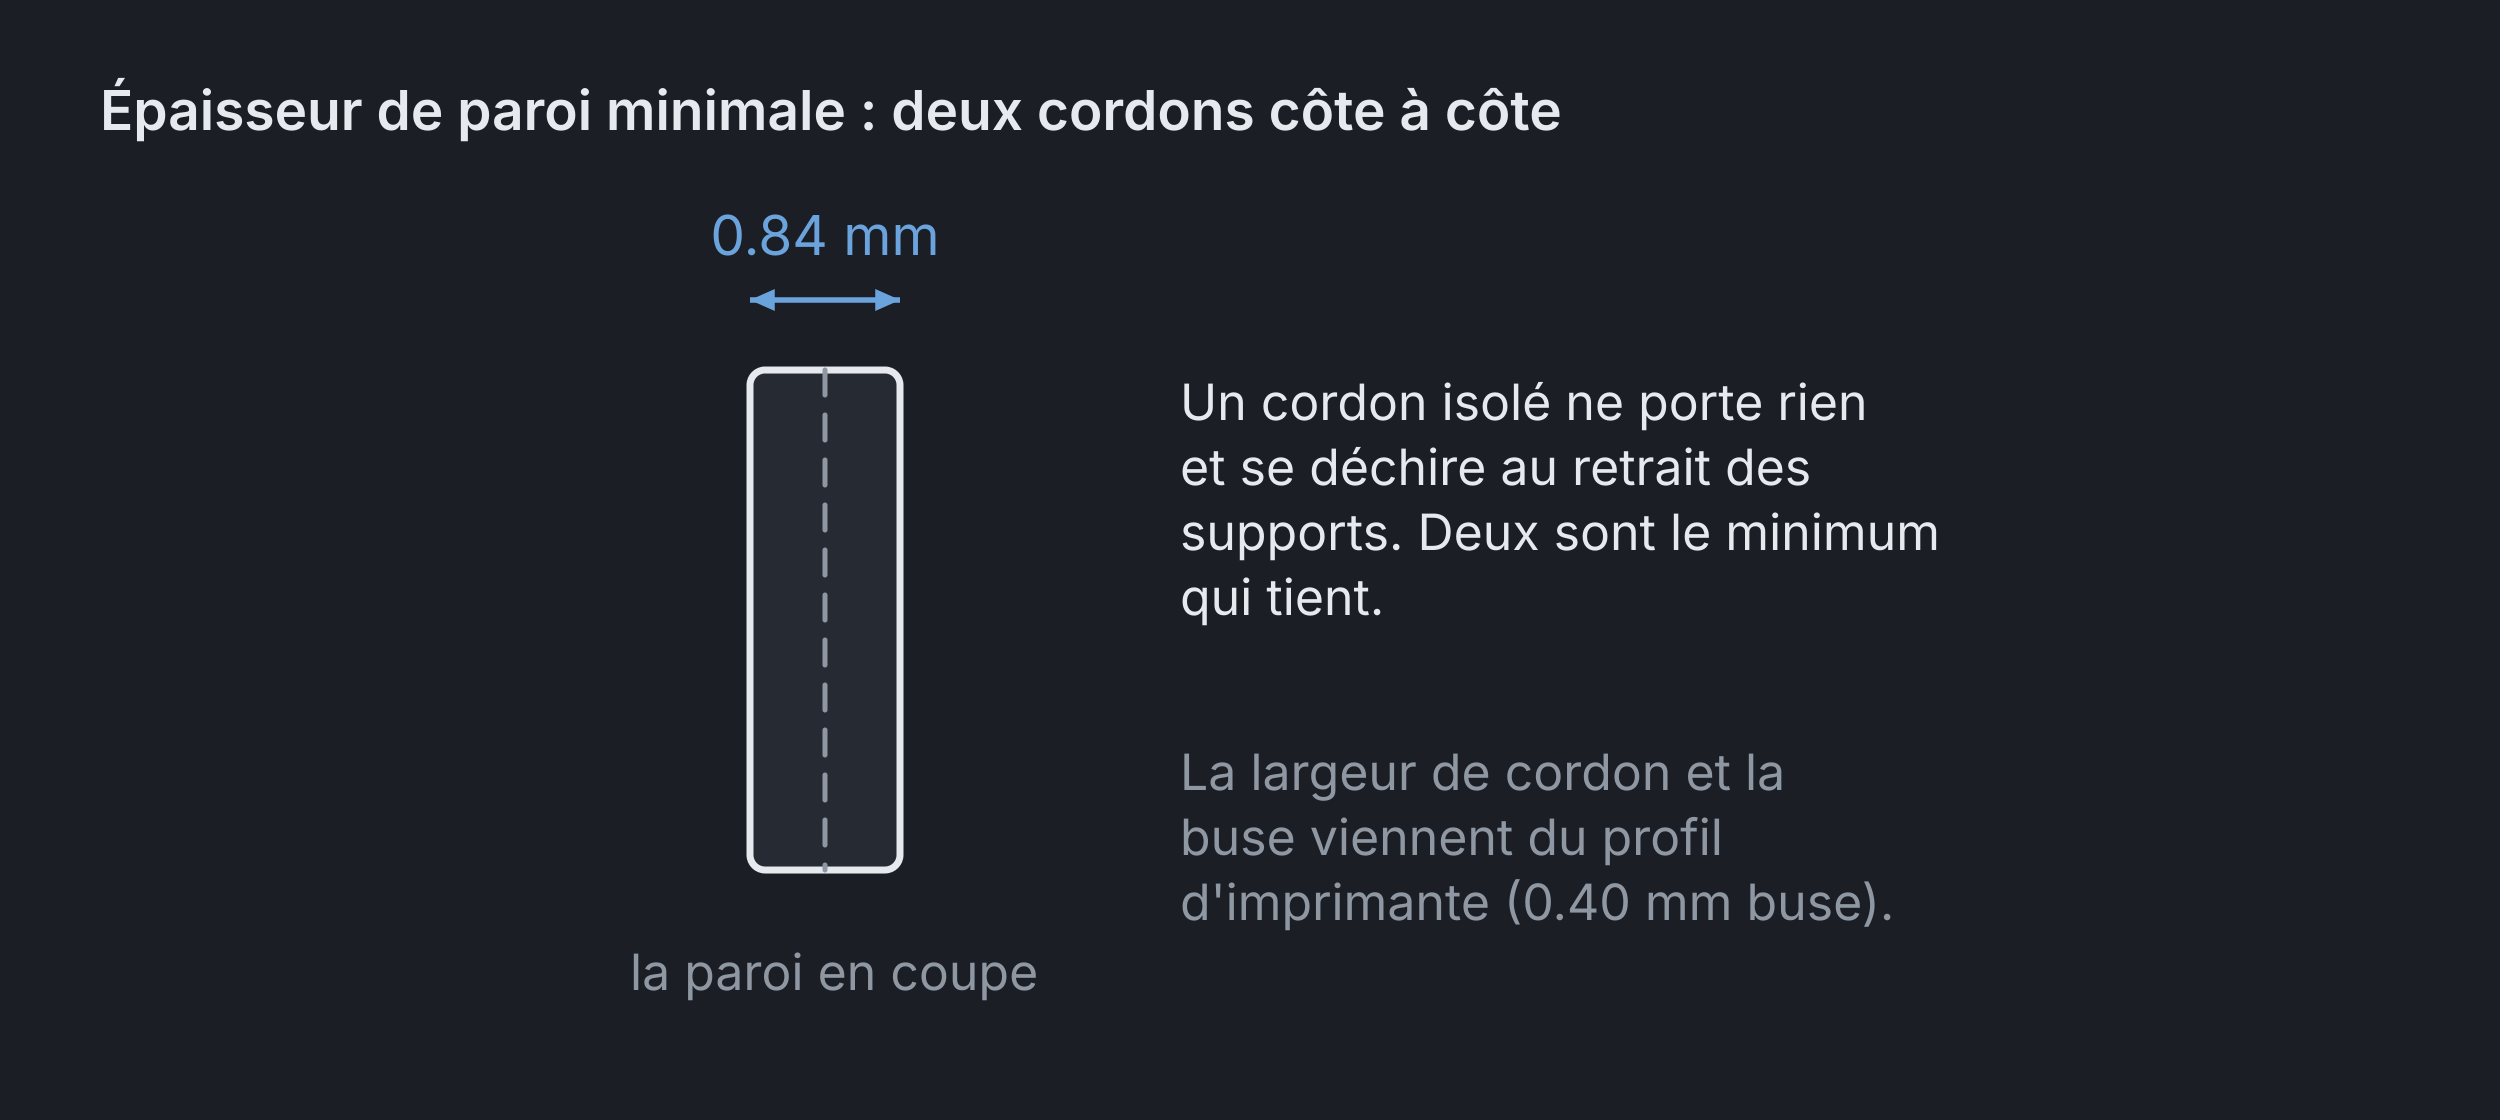
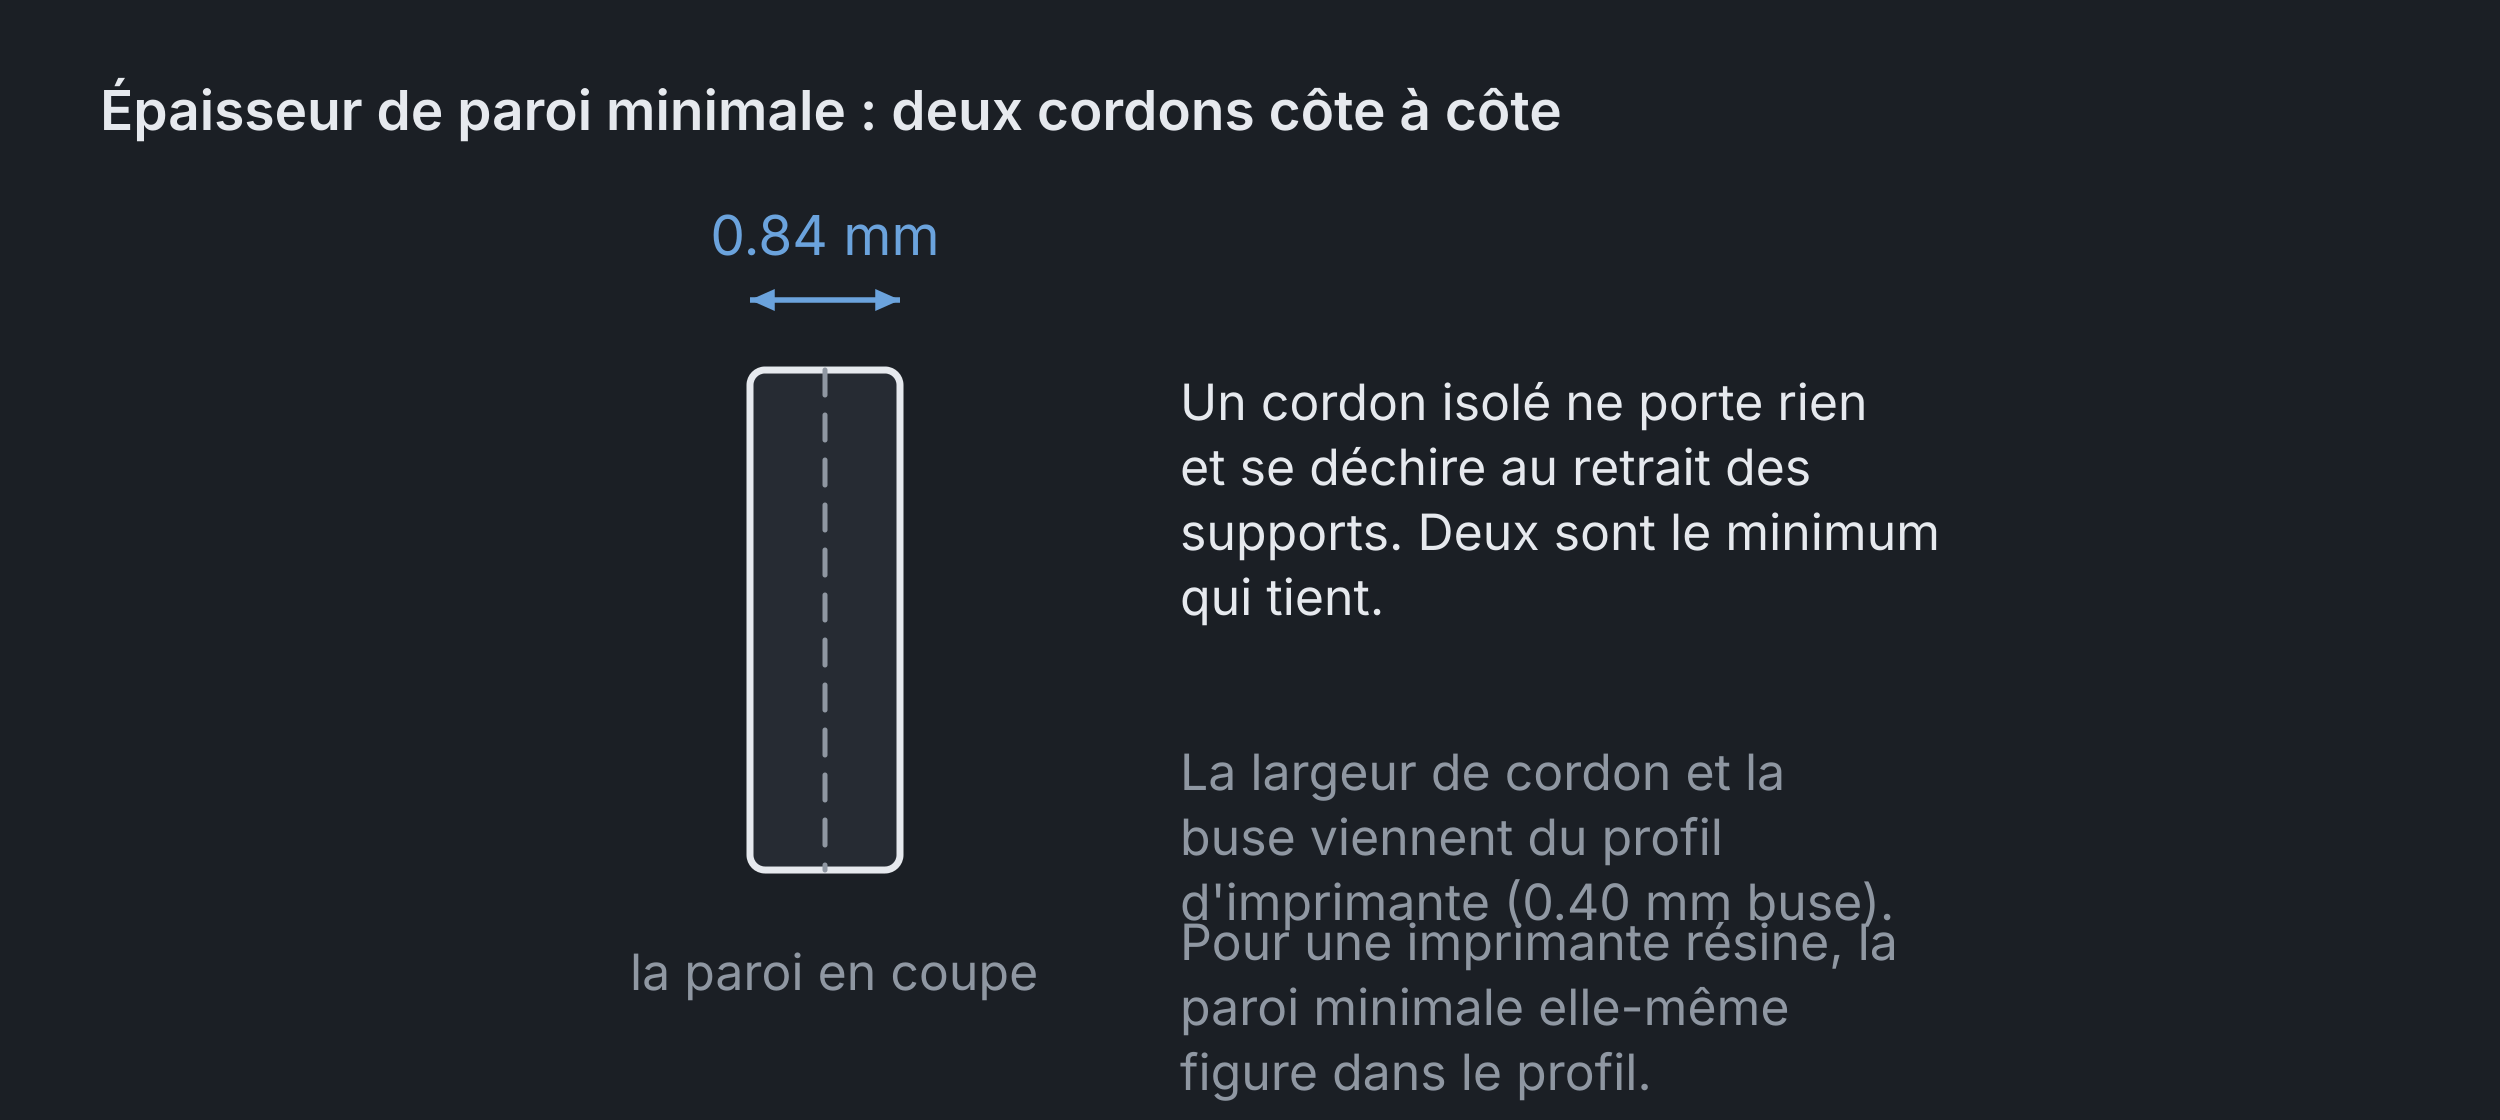
<svg xmlns="http://www.w3.org/2000/svg" viewBox="0 0 500 224" width="500" height="224">
  <defs>
    <marker id="arrow6ba3dd" viewBox="0 0 10 10" refX="9" refY="5" markerWidth="5" markerHeight="5" orient="auto-start-reverse">
      <path d="M 0 1 L 9 5 L 0 9 z" fill="#6ba3dd" />
    </marker>
  </defs>
  <rect x="0" y="0" width="500" height="224" fill="#1b1f25" />
  <text x="20" y="26" fill="#e6e9ee" font-size="11" font-family="system-ui, -apple-system, Segoe UI, sans-serif" text-anchor="start" font-weight="600">Épaisseur de paroi minimale : deux cordons côte à côte</text>
  <rect x="150" y="74" width="30" height="100" rx="3" fill="#262b33" stroke="#e6e9ee" stroke-width="1.4" />
  <line x1="165" y1="74" x2="165" y2="174" stroke="#8f97a2" stroke-width="1" stroke-dasharray="5 4" stroke-linecap="round" />
  <text x="126" y="198" fill="#8f97a2" font-size="10" font-family="system-ui, -apple-system, Segoe UI, sans-serif" text-anchor="start">la paroi en coupe</text>
  <line x1="150" y1="60" x2="180" y2="60" stroke="#6ba3dd" stroke-width="1.1" marker-start="url(#arrow6ba3dd)" marker-end="url(#arrow6ba3dd)" />
  <text x="165" y="51" fill="#6ba3dd" font-size="11" font-family="system-ui, -apple-system, Segoe UI, sans-serif" text-anchor="middle">0.84 mm</text>
  <text x="236" y="84" fill="#e6e9ee" font-size="10" font-family="system-ui, -apple-system, Segoe UI, sans-serif" text-anchor="start">Un cordon isolé ne porte rien</text>
  <text x="236" y="97" fill="#e6e9ee" font-size="10" font-family="system-ui, -apple-system, Segoe UI, sans-serif" text-anchor="start">et se déchire au retrait des</text>
  <text x="236" y="110" fill="#e6e9ee" font-size="10" font-family="system-ui, -apple-system, Segoe UI, sans-serif" text-anchor="start">supports. Deux sont le minimum</text>
  <text x="236" y="123" fill="#e6e9ee" font-size="10" font-family="system-ui, -apple-system, Segoe UI, sans-serif" text-anchor="start">qui tient.</text>
  <text x="236" y="158" fill="#8f97a2" font-size="10" font-family="system-ui, -apple-system, Segoe UI, sans-serif" text-anchor="start">La largeur de cordon et la</text>
  <text x="236" y="171" fill="#8f97a2" font-size="10" font-family="system-ui, -apple-system, Segoe UI, sans-serif" text-anchor="start">buse viennent du profil</text>
  <text x="236" y="184" fill="#8f97a2" font-size="10" font-family="system-ui, -apple-system, Segoe UI, sans-serif" text-anchor="start">d'imprimante (0.40 mm buse).</text>
+   <text x="236" y="192" fill="#8f97a2" font-size="10" font-family="system-ui, -apple-system, Segoe UI, sans-serif" text-anchor="start">Pour une imprimante résine, la</text>
+   <text x="236" y="205" fill="#8f97a2" font-size="10" font-family="system-ui, -apple-system, Segoe UI, sans-serif" text-anchor="start">paroi minimale elle-même</text>
+   <text x="236" y="218" fill="#8f97a2" font-size="10" font-family="system-ui, -apple-system, Segoe UI, sans-serif" text-anchor="start">figure dans le profil.</text>
</svg>
